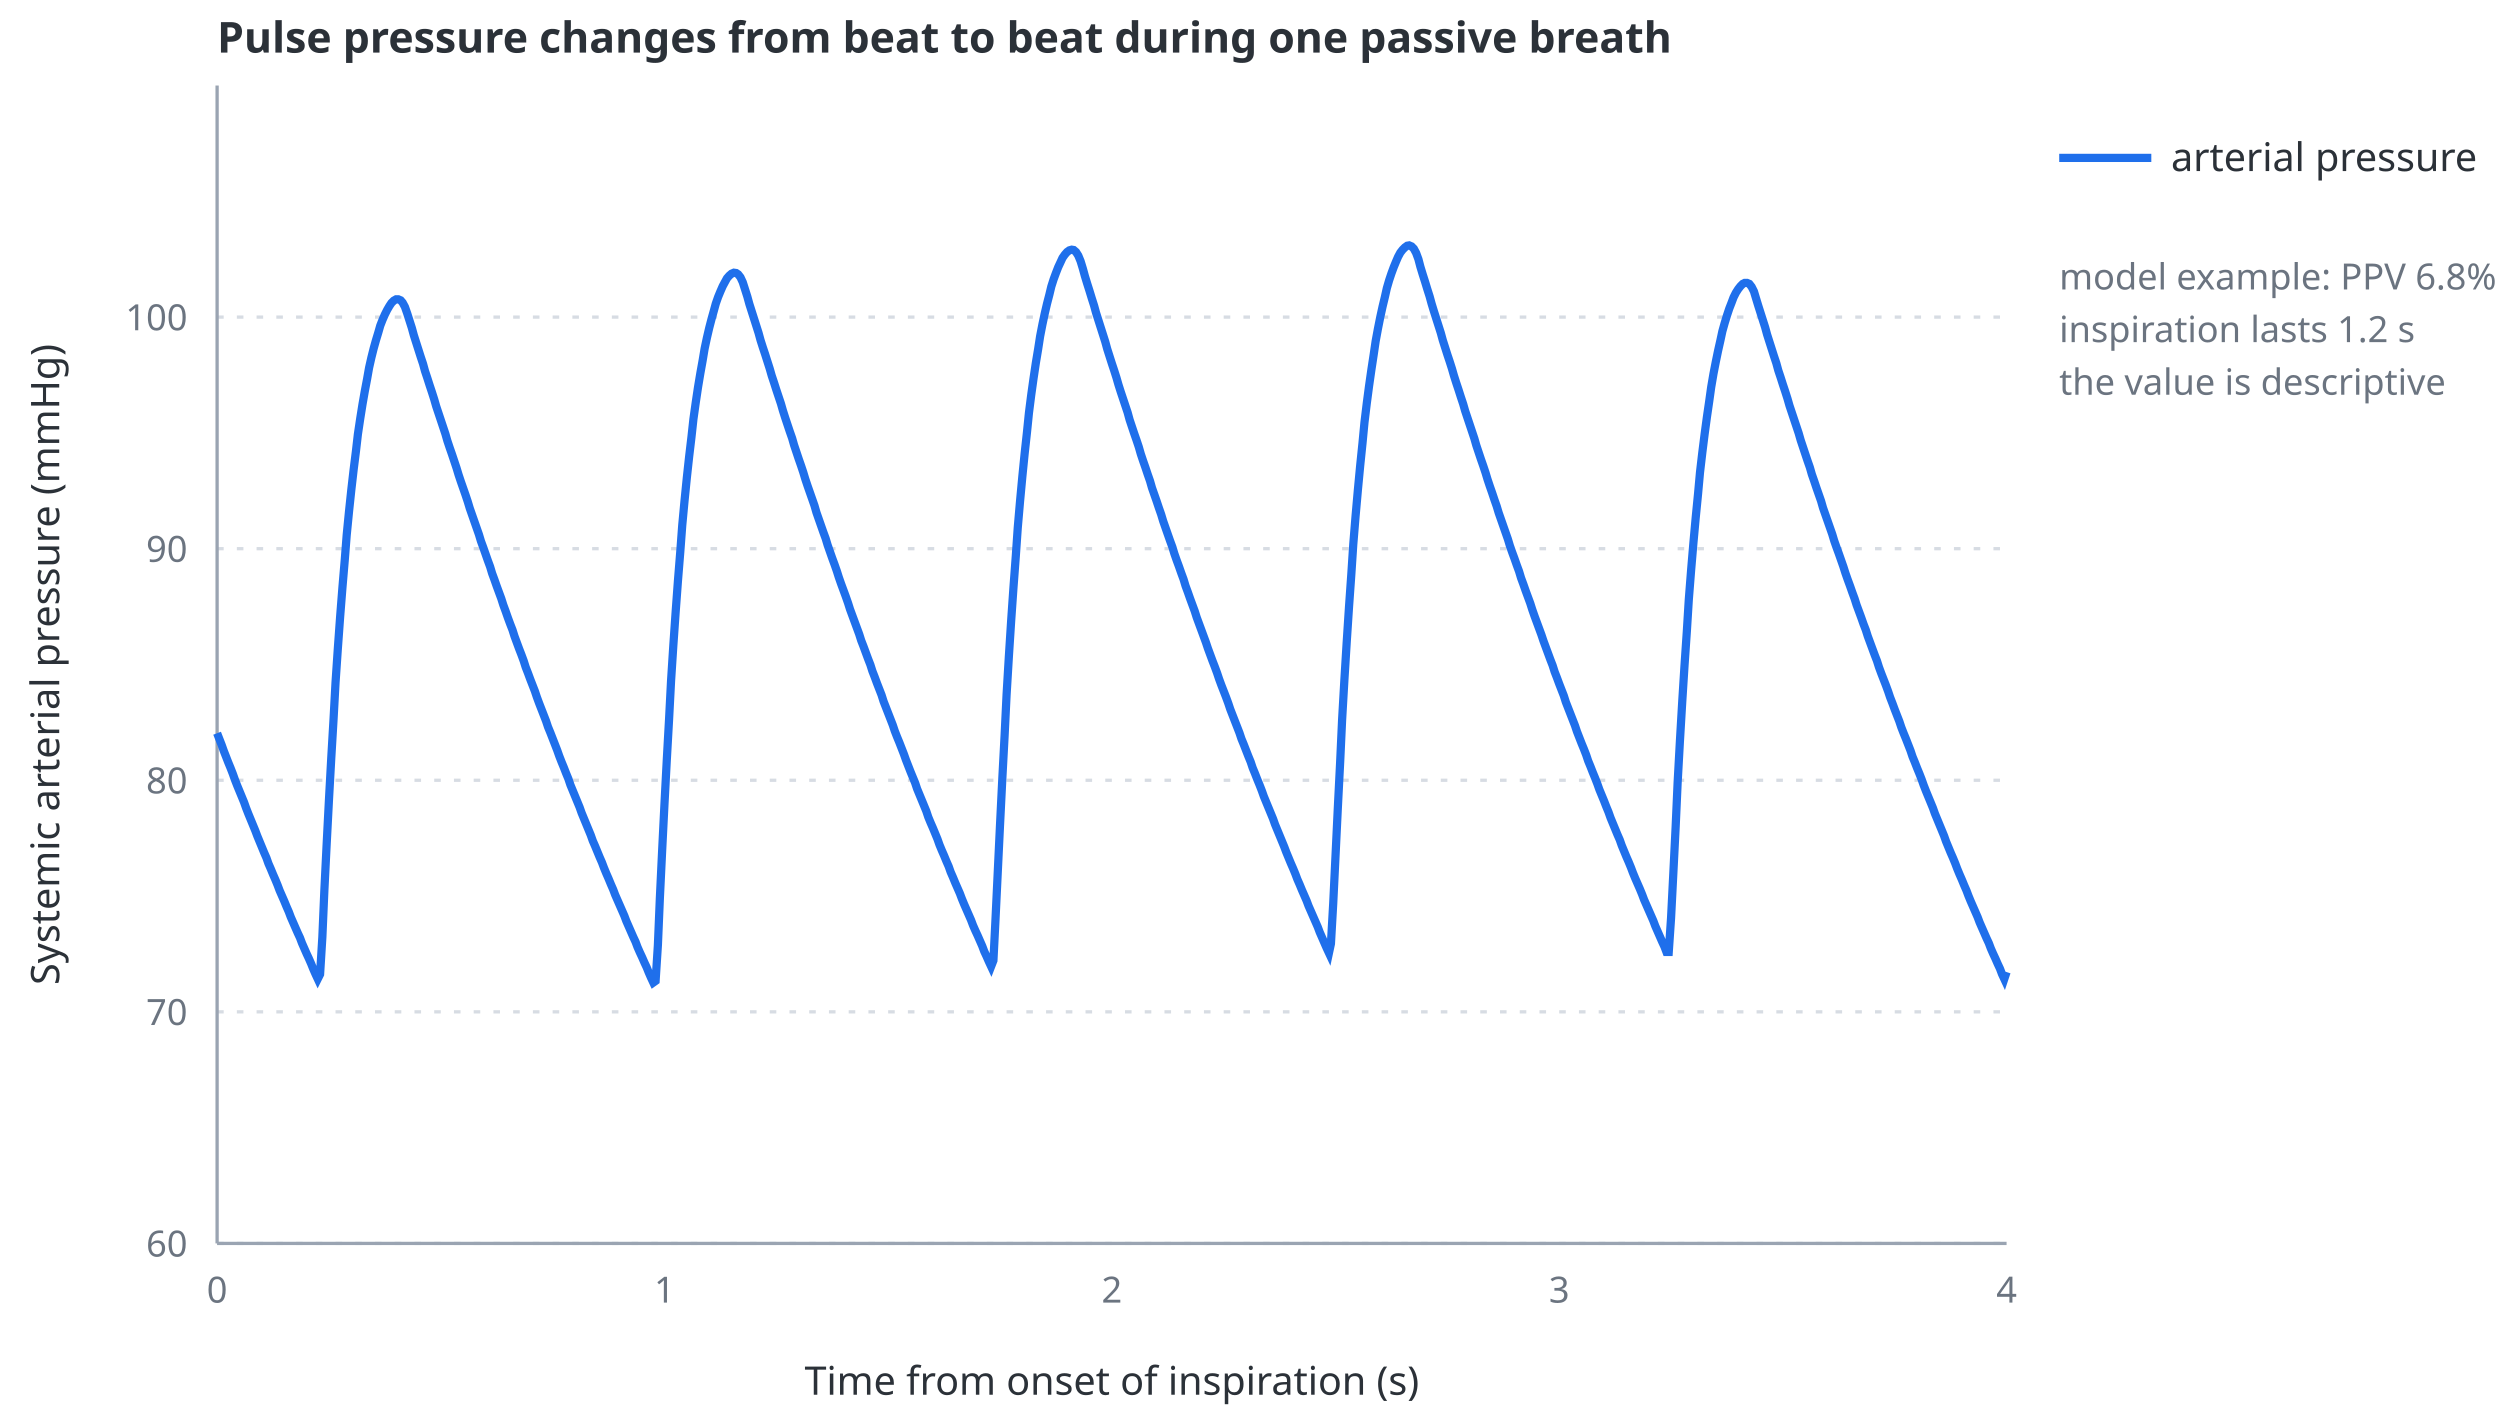
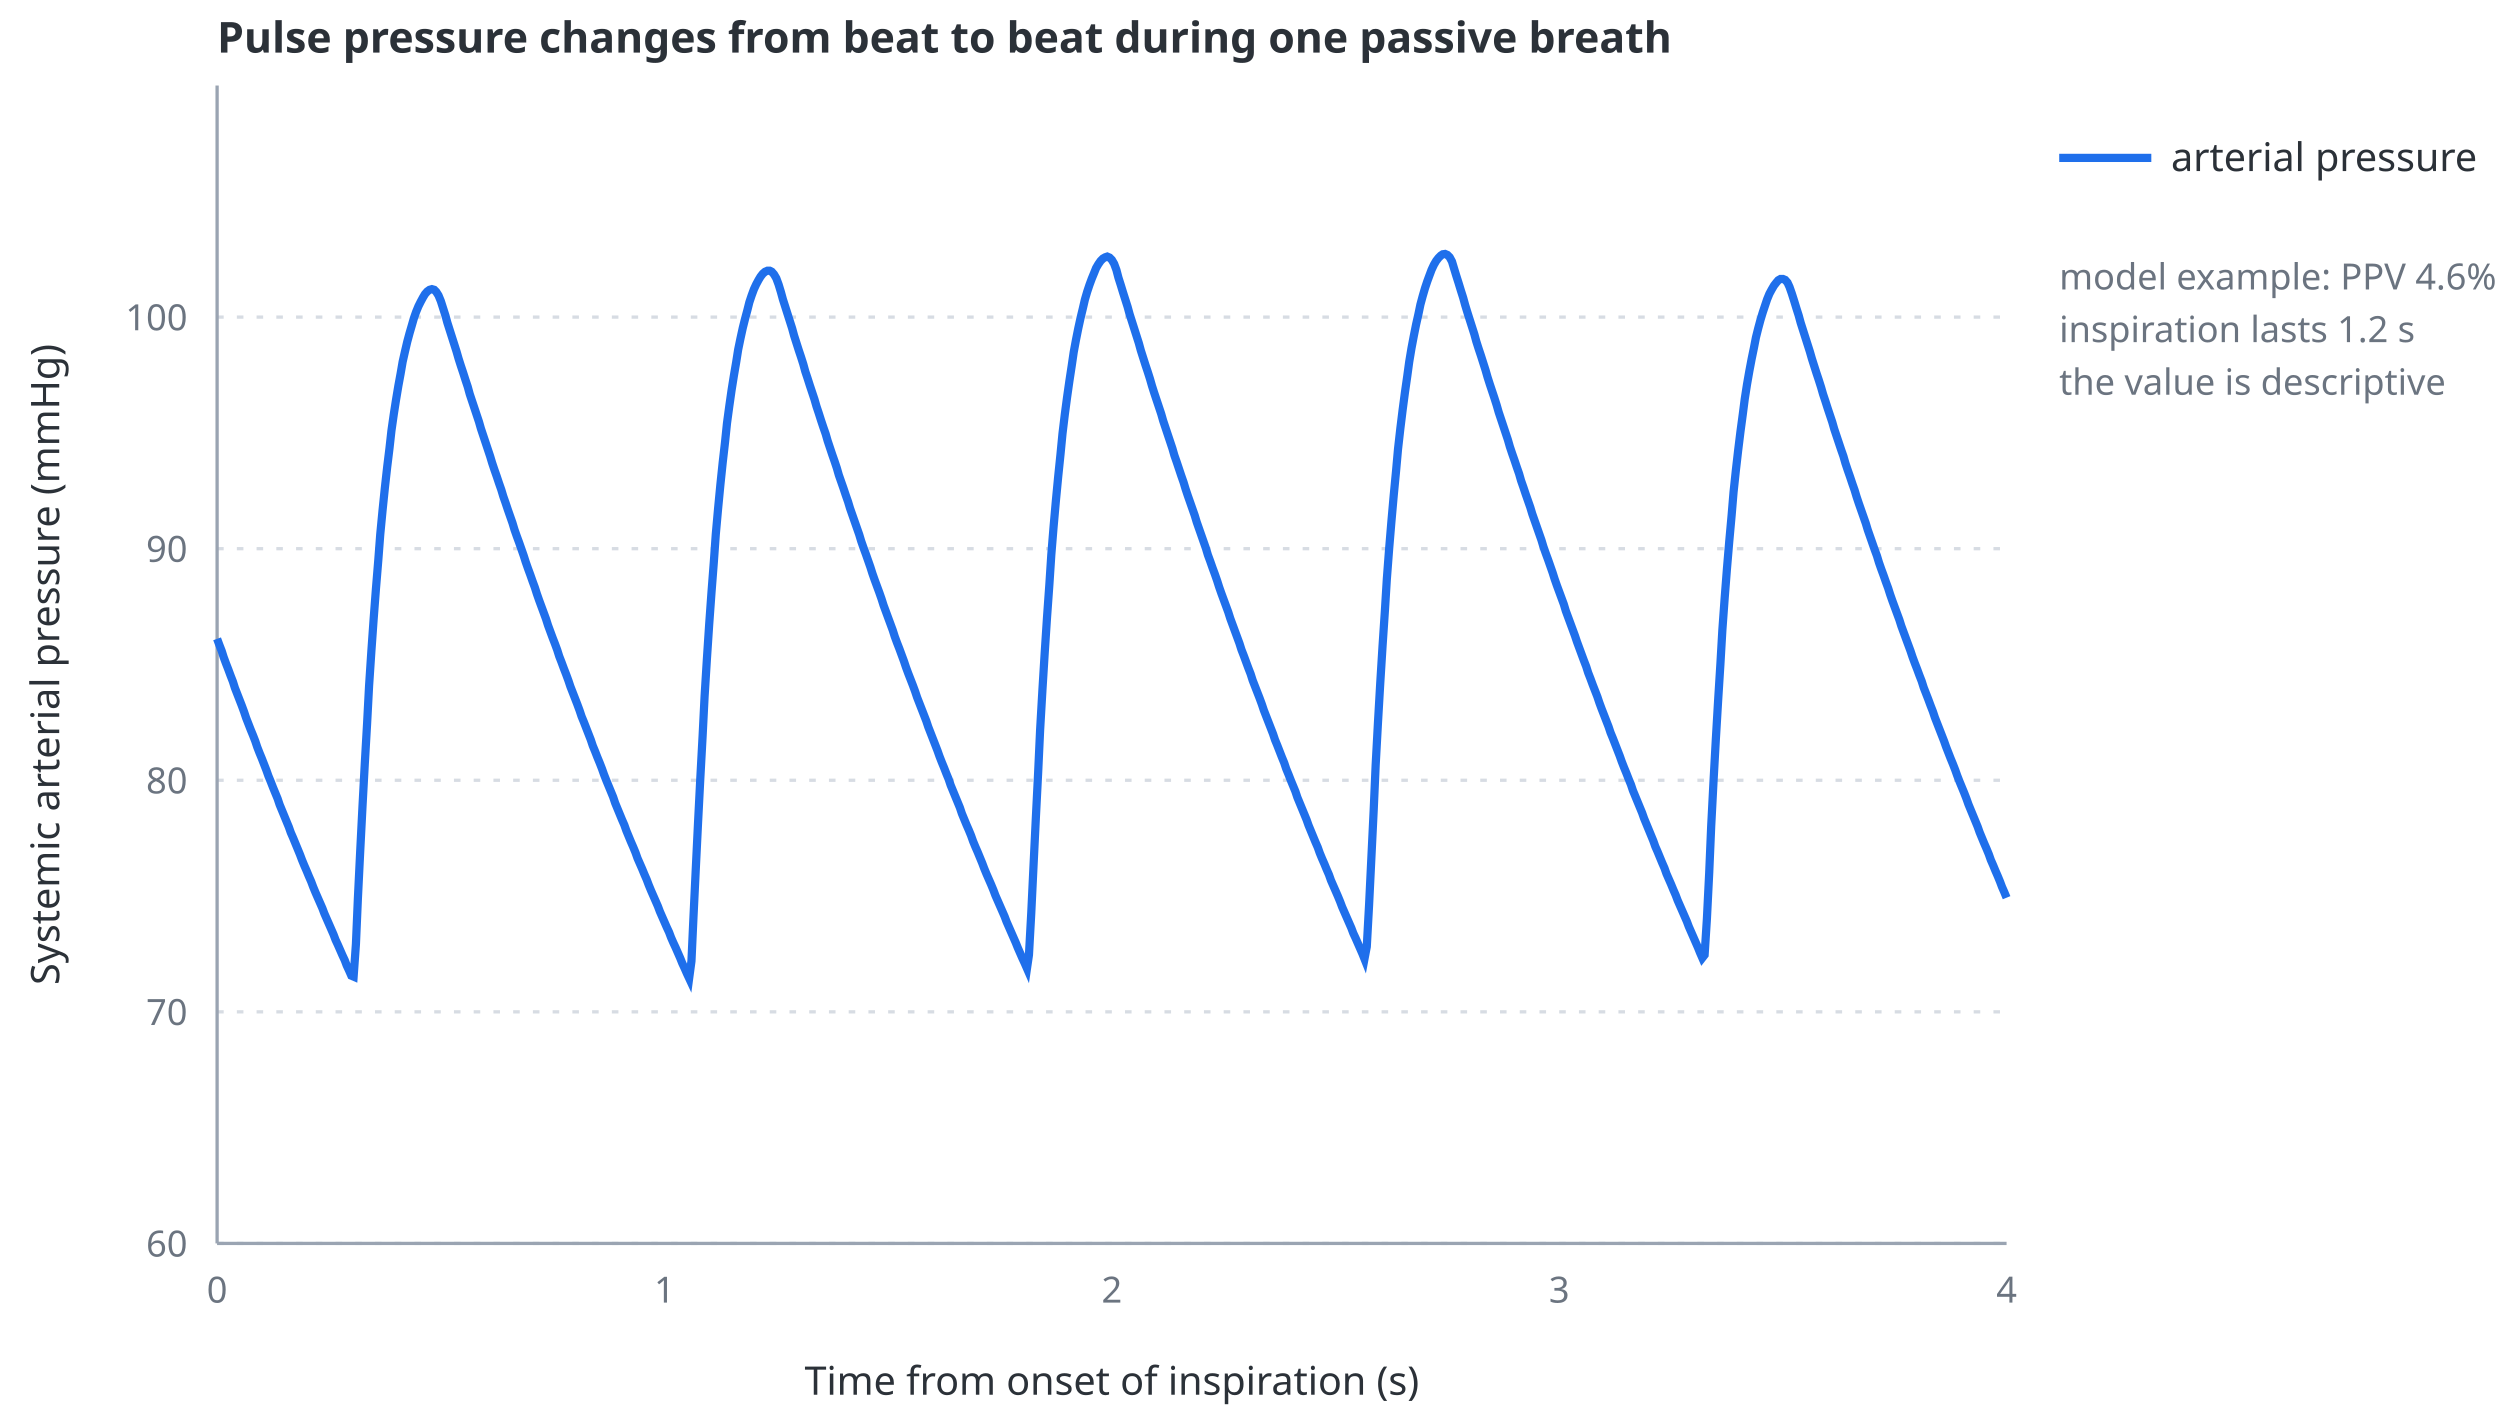
<svg xmlns="http://www.w3.org/2000/svg" viewBox="0 0 760 430" class="arthur-fig" role="img" aria-label="Pulse pressure changes from beat to beat during one passive breath">
  <style>
  svg.arthur-fig .bg { fill: none }
  svg.arthur-fig .axis { stroke: var(--fig-axis, #9aa4b2); stroke-width: 1 }
  svg.arthur-fig .grid { stroke: var(--fig-grid, #d7dce3); stroke-width: 1; stroke-dasharray: 2 4 }
  svg.arthur-fig .tick { fill: var(--fig-muted, #6b7480); font: 11px system-ui, sans-serif }
  svg.arthur-fig .label { fill: var(--fig-text, #2b3138); font: 12px system-ui, sans-serif }
  svg.arthur-fig .title { fill: var(--fig-text, #2b3138); font: 600 13px system-ui, sans-serif }
  svg.arthur-fig .lm { stroke: var(--fig-grid, #d7dce3); stroke-width: 1 }
  svg.arthur-fig .lm-text { fill: var(--fig-muted, #6b7480); font: 600 11px system-ui, sans-serif }
  svg.arthur-fig .total { stroke: var(--fig-total, #1f6feb); stroke-width: 2.5; fill: none }
  svg.arthur-fig .alv { stroke: var(--fig-alv, #d1495b); stroke-width: 1.6; fill: none; stroke-dasharray: 6 3 }
  svg.arthur-fig .extra { stroke: var(--fig-extra, #2a9d8f); stroke-width: 1.6; fill: none; stroke-dasharray: 6 3 }
  svg.arthur-fig .nadir { stroke: var(--fig-total, #1f6feb); stroke-width: 1; stroke-dasharray: 3 3 }
  svg.arthur-fig .dot { fill: var(--fig-total, #1f6feb); stroke: none }
  @media (prefers-color-scheme: dark) {
    svg.arthur-fig .axis { stroke: #5b6472 }
    svg.arthur-fig .grid, svg.arthur-fig .lm { stroke: #363d47 }
    svg.arthur-fig .tick, svg.arthur-fig .lm-text { fill: #8b95a3 }
    svg.arthur-fig .label, svg.arthur-fig .title { fill: #d6dbe2 }
    svg.arthur-fig .total, svg.arthur-fig .nadir { stroke: #58a6ff }
    svg.arthur-fig .dot { fill: #58a6ff }
    svg.arthur-fig .alv { stroke: #f08c9a }
    svg.arthur-fig .extra { stroke: #4fd1c1 }
  }
</style>
  <rect class="bg" width="760" height="430" />
  <text class="title" x="66" y="16">Pulse pressure changes from beat to beat during one passive breath</text>
  <line class="grid" x1="66" y1="378.0" x2="610" y2="378.0" />
  <text class="tick" x="57" y="382.0" text-anchor="end">60</text>
  <line class="grid" x1="66" y1="307.6" x2="610" y2="307.6" />
  <text class="tick" x="57" y="311.6" text-anchor="end">70</text>
  <line class="grid" x1="66" y1="237.2" x2="610" y2="237.2" />
  <text class="tick" x="57" y="241.2" text-anchor="end">80</text>
  <line class="grid" x1="66" y1="166.8" x2="610" y2="166.8" />
  <text class="tick" x="57" y="170.8" text-anchor="end">90</text>
  <line class="grid" x1="66" y1="96.4" x2="610" y2="96.4" />
  <text class="tick" x="57" y="100.4" text-anchor="end">100</text>
  <text class="tick" x="66.0" y="396" text-anchor="middle">0</text>
  <text class="tick" x="202.0" y="396" text-anchor="middle">1</text>
  <text class="tick" x="338.0" y="396" text-anchor="middle">2</text>
  <text class="tick" x="474.0" y="396" text-anchor="middle">3</text>
  <text class="tick" x="610.0" y="396" text-anchor="middle">4</text>
  <line class="axis" x1="66" y1="26" x2="66" y2="378" />
  <line class="axis" x1="66" y1="378.0" x2="610" y2="378.0" />
-   <path class="total" style="stroke-dasharray:none" d="M66.0 222.9 L66.7 224.7 L67.4 226.5 L68.0 228.2 L68.7 230.0 L69.4 231.8 L70.1 233.5 L70.8 235.3 L71.4 237.0 L72.1 238.8 L72.8 240.5 L73.5 242.2 L74.2 243.9 L74.8 245.6 L75.5 247.4 L76.2 249.1 L76.9 250.8 L77.6 252.5 L78.2 254.1 L78.9 255.8 L79.6 257.5 L80.3 259.2 L81.0 260.8 L81.6 262.5 L82.3 264.1 L83.0 265.8 L83.7 267.4 L84.4 269.1 L85.0 270.7 L85.7 272.3 L86.4 273.9 L87.1 275.6 L87.8 277.2 L88.4 278.8 L89.1 280.4 L89.8 282.0 L90.5 283.6 L91.2 285.1 L91.8 286.7 L92.5 288.3 L93.2 289.9 L93.9 291.4 L94.6 293.0 L95.2 294.5 L95.9 296.1 L96.6 297.6 L97.3 296.2 L98.0 284.8 L98.6 270.8 L99.3 256.7 L100.0 243.2 L100.7 230.5 L101.4 218.6 L102.0 207.5 L102.7 197.2 L103.4 187.5 L104.1 178.6 L104.8 170.3 L105.4 162.6 L106.1 155.5 L106.8 148.9 L107.5 142.8 L108.2 137.2 L108.8 132.0 L109.5 127.3 L110.2 122.9 L110.9 118.9 L111.6 115.2 L112.2 111.8 L112.9 108.7 L113.6 105.9 L114.3 103.4 L115.0 101.1 L115.6 99.0 L116.3 97.2 L117.0 95.6 L117.7 94.2 L118.4 93.0 L119.0 92.1 L119.7 91.4 L120.4 91.0 L121.1 91.0 L121.8 91.3 L122.4 92.0 L123.1 93.3 L123.8 95.3 L124.5 97.5 L125.2 99.7 L125.8 101.9 L126.5 104.1 L127.2 106.3 L127.9 108.5 L128.6 110.6 L129.2 112.8 L129.9 114.9 L130.6 117.1 L131.3 119.2 L132.0 121.4 L132.6 123.5 L133.3 125.6 L134.0 127.7 L134.7 129.8 L135.4 131.9 L136.0 134.0 L136.7 136.1 L137.4 138.1 L138.1 140.2 L138.8 142.3 L139.4 144.3 L140.1 146.4 L140.8 148.4 L141.5 150.4 L142.2 152.5 L142.8 154.5 L143.5 156.5 L144.2 158.5 L144.9 160.5 L145.6 162.5 L146.2 164.5 L146.9 166.4 L147.6 168.4 L148.3 170.4 L149.0 172.3 L149.6 174.3 L150.3 176.2 L151.0 178.2 L151.7 180.1 L152.4 182.0 L153.0 183.9 L153.7 185.8 L154.4 187.8 L155.1 189.7 L155.8 191.5 L156.4 193.4 L157.1 195.3 L157.8 197.2 L158.5 199.0 L159.2 200.9 L159.8 202.8 L160.5 204.6 L161.2 206.5 L161.9 208.3 L162.6 210.1 L163.2 211.9 L163.9 213.8 L164.6 215.6 L165.3 217.4 L166.0 219.2 L166.6 221.0 L167.3 222.7 L168.0 224.5 L168.7 226.3 L169.4 228.1 L170.0 229.8 L170.7 231.6 L171.4 233.3 L172.1 235.1 L172.8 236.8 L173.4 238.6 L174.1 240.3 L174.8 242.0 L175.5 243.7 L176.2 245.4 L176.8 247.1 L177.5 248.8 L178.2 250.5 L178.9 252.2 L179.6 253.9 L180.2 255.6 L180.9 257.2 L181.6 258.9 L182.3 260.6 L183.0 262.2 L183.6 263.8 L184.3 265.5 L185.0 267.1 L185.7 268.8 L186.4 270.4 L187.0 272.0 L187.7 273.6 L188.4 275.2 L189.1 276.8 L189.8 278.4 L190.4 280.0 L191.1 281.6 L191.8 283.2 L192.5 284.8 L193.2 286.3 L193.8 287.9 L194.5 289.5 L195.2 291.0 L195.9 292.6 L196.6 294.1 L197.2 295.6 L197.9 297.2 L198.6 298.7 L199.3 298.2 L200.0 287.3 L200.6 273.0 L201.3 258.4 L202.0 244.4 L202.7 231.1 L203.4 218.6 L204.0 207.0 L204.7 196.1 L205.4 186.0 L206.1 176.5 L206.8 167.8 L207.4 159.7 L208.1 152.2 L208.8 145.2 L209.5 138.8 L210.2 132.9 L210.8 127.4 L211.5 122.4 L212.2 117.7 L212.9 113.5 L213.6 109.6 L214.2 106.0 L214.9 102.7 L215.6 99.7 L216.3 97.0 L217.0 94.5 L217.6 92.3 L218.3 90.3 L219.0 88.6 L219.7 87.0 L220.4 85.7 L221.0 84.6 L221.7 83.8 L222.4 83.2 L223.1 82.9 L223.8 83.0 L224.4 83.4 L225.1 84.3 L225.8 85.8 L226.5 88.0 L227.2 90.2 L227.8 92.4 L228.5 94.6 L229.2 96.8 L229.9 99.0 L230.6 101.2 L231.2 103.4 L231.9 105.6 L232.6 107.7 L233.3 109.9 L234.0 112.1 L234.6 114.2 L235.3 116.3 L236.0 118.5 L236.7 120.6 L237.4 122.7 L238.0 124.8 L238.7 127.0 L239.4 129.1 L240.1 131.2 L240.8 133.2 L241.4 135.3 L242.1 137.4 L242.8 139.5 L243.5 141.5 L244.2 143.6 L244.8 145.6 L245.5 147.7 L246.2 149.7 L246.9 151.7 L247.6 153.7 L248.2 155.8 L248.9 157.8 L249.6 159.8 L250.3 161.8 L251.0 163.7 L251.6 165.7 L252.3 167.7 L253.0 169.7 L253.7 171.6 L254.4 173.6 L255.0 175.5 L255.7 177.5 L256.4 179.4 L257.1 181.3 L257.8 183.3 L258.4 185.2 L259.1 187.1 L259.8 189.0 L260.5 190.9 L261.2 192.8 L261.8 194.7 L262.5 196.5 L263.2 198.4 L263.9 200.3 L264.6 202.1 L265.2 204.0 L265.9 205.8 L266.6 207.7 L267.3 209.5 L268.0 211.3 L268.6 213.2 L269.3 215.0 L270.0 216.8 L270.7 218.6 L271.4 220.4 L272.0 222.2 L272.7 224.0 L273.4 225.7 L274.1 227.5 L274.8 229.3 L275.4 231.0 L276.1 232.8 L276.8 234.6 L277.5 236.3 L278.2 238.0 L278.8 239.8 L279.5 241.5 L280.2 243.2 L280.9 244.9 L281.6 246.6 L282.2 248.4 L282.9 250.1 L283.6 251.7 L284.3 253.4 L285.0 255.1 L285.6 256.8 L286.3 258.5 L287.0 260.1 L287.7 261.8 L288.4 263.4 L289.0 265.1 L289.7 266.7 L290.4 268.4 L291.1 270.0 L291.8 271.6 L292.4 273.2 L293.1 274.9 L293.8 276.5 L294.5 278.1 L295.2 279.7 L295.8 281.3 L296.5 282.9 L297.2 284.4 L297.9 286.0 L298.6 287.6 L299.2 289.2 L299.9 290.7 L300.6 292.3 L301.3 293.8 L302.0 292.0 L302.6 280.1 L303.3 265.5 L304.0 250.9 L304.7 236.8 L305.4 223.6 L306.0 211.2 L306.7 199.5 L307.4 188.6 L308.1 178.5 L308.8 169.1 L309.4 160.4 L310.1 152.3 L310.8 144.8 L311.5 137.8 L312.2 131.4 L312.8 125.5 L313.5 120.0 L314.2 115.0 L314.9 110.3 L315.6 106.1 L316.2 102.2 L316.9 98.6 L317.6 95.3 L318.3 92.3 L319.0 89.6 L319.6 87.1 L320.3 84.9 L321.0 83.0 L321.7 81.2 L322.4 79.7 L323.0 78.4 L323.7 77.4 L324.4 76.6 L325.1 76.1 L325.8 75.9 L326.4 76.0 L327.1 76.6 L327.8 77.7 L328.5 79.4 L329.2 81.7 L329.8 83.9 L330.5 86.2 L331.2 88.4 L331.9 90.7 L332.6 92.9 L333.2 95.1 L333.9 97.3 L334.6 99.5 L335.3 101.7 L336.0 103.9 L336.6 106.1 L337.3 108.3 L338.0 110.5 L338.7 112.6 L339.4 114.8 L340.0 116.9 L340.7 119.1 L341.4 121.2 L342.1 123.3 L342.8 125.4 L343.4 127.6 L344.1 129.7 L344.8 131.8 L345.5 133.8 L346.2 135.9 L346.8 138.0 L347.5 140.1 L348.2 142.1 L348.9 144.2 L349.6 146.2 L350.2 148.3 L350.9 150.3 L351.6 152.3 L352.3 154.4 L353.0 156.4 L353.6 158.4 L354.3 160.4 L355.0 162.4 L355.7 164.4 L356.4 166.3 L357.0 168.3 L357.7 170.3 L358.4 172.2 L359.1 174.2 L359.8 176.1 L360.4 178.1 L361.1 180.0 L361.8 182.0 L362.5 183.9 L363.2 185.8 L363.8 187.7 L364.5 189.6 L365.2 191.5 L365.9 193.4 L366.6 195.3 L367.2 197.1 L367.9 199.0 L368.6 200.9 L369.3 202.7 L370.0 204.6 L370.6 206.4 L371.3 208.3 L372.0 210.1 L372.7 211.9 L373.4 213.8 L374.0 215.6 L374.7 217.4 L375.4 219.2 L376.1 221.0 L376.8 222.8 L377.4 224.6 L378.1 226.3 L378.8 228.1 L379.5 229.9 L380.2 231.6 L380.8 233.4 L381.5 235.1 L382.2 236.9 L382.9 238.6 L383.6 240.4 L384.2 242.1 L384.9 243.8 L385.6 245.5 L386.3 247.2 L387.0 248.9 L387.6 250.6 L388.3 252.3 L389.0 254.0 L389.7 255.7 L390.4 257.4 L391.0 259.0 L391.7 260.7 L392.4 262.4 L393.1 264.0 L393.8 265.7 L394.4 267.3 L395.1 268.9 L395.8 270.6 L396.5 272.2 L397.2 273.8 L397.8 275.4 L398.5 277.0 L399.2 278.6 L399.9 280.2 L400.6 281.8 L401.2 283.4 L401.9 285.0 L402.6 286.6 L403.3 288.2 L404.0 289.7 L404.6 286.9 L405.3 274.6 L406.0 260.1 L406.7 245.6 L407.4 231.8 L408.0 218.8 L408.7 206.6 L409.4 195.2 L410.1 184.5 L410.8 174.6 L411.4 165.4 L412.1 156.8 L412.8 148.9 L413.5 141.5 L414.2 134.7 L414.8 128.4 L415.5 122.6 L416.2 117.3 L416.9 112.4 L417.6 107.8 L418.2 103.7 L418.9 99.9 L419.6 96.4 L420.3 93.2 L421.0 90.3 L421.6 87.6 L422.3 85.2 L423.0 83.1 L423.7 81.2 L424.4 79.5 L425.0 78.1 L425.7 76.8 L426.4 75.9 L427.1 75.2 L427.8 74.7 L428.4 74.6 L429.1 74.9 L429.8 75.6 L430.5 76.9 L431.2 78.8 L431.8 81.1 L432.5 83.4 L433.2 85.6 L433.9 87.9 L434.6 90.1 L435.2 92.3 L435.9 94.6 L436.6 96.8 L437.3 99.0 L438.0 101.2 L438.6 103.4 L439.3 105.6 L440.0 107.8 L440.7 109.9 L441.4 112.1 L442.0 114.2 L442.7 116.4 L443.4 118.5 L444.1 120.7 L444.8 122.8 L445.4 124.9 L446.1 127.0 L446.8 129.1 L447.5 131.2 L448.2 133.3 L448.8 135.4 L449.5 137.5 L450.2 139.6 L450.9 141.6 L451.6 143.7 L452.2 145.7 L452.9 147.8 L453.6 149.8 L454.3 151.9 L455.0 153.9 L455.6 155.9 L456.3 157.9 L457.0 159.9 L457.7 161.9 L458.4 163.9 L459.0 165.9 L459.7 167.9 L460.4 169.8 L461.1 171.8 L461.8 173.7 L462.4 175.7 L463.1 177.6 L463.8 179.6 L464.5 181.5 L465.2 183.4 L465.8 185.3 L466.5 187.3 L467.2 189.2 L467.9 191.1 L468.6 193.0 L469.2 194.8 L469.9 196.7 L470.6 198.6 L471.3 200.5 L472.0 202.3 L472.6 204.2 L473.3 206.0 L474.0 207.9 L474.7 209.7 L475.4 211.5 L476.0 213.4 L476.7 215.2 L477.4 217.0 L478.1 218.8 L478.8 220.6 L479.4 222.4 L480.1 224.2 L480.8 226.0 L481.5 227.7 L482.2 229.5 L482.8 231.3 L483.5 233.0 L484.2 234.8 L484.9 236.5 L485.6 238.3 L486.2 240.0 L486.9 241.7 L487.6 243.4 L488.3 245.2 L489.0 246.9 L489.6 248.6 L490.3 250.3 L491.0 252.0 L491.7 253.7 L492.4 255.3 L493.0 257.0 L493.7 258.7 L494.4 260.4 L495.1 262.0 L495.8 263.7 L496.4 265.3 L497.1 267.0 L497.8 268.6 L498.5 270.2 L499.2 271.9 L499.8 273.5 L500.5 275.1 L501.2 276.7 L501.9 278.3 L502.6 279.9 L503.2 281.5 L503.9 283.1 L504.6 284.7 L505.3 286.3 L506.0 287.8 L506.6 289.4 L507.3 289.4 L508.0 279.1 L508.7 265.3 L509.4 251.3 L510.0 237.9 L510.7 225.2 L511.4 213.3 L512.1 202.2 L512.8 191.9 L513.4 182.2 L514.1 173.3 L514.8 165.0 L515.5 157.3 L516.2 150.2 L516.8 143.6 L517.5 137.6 L518.2 132.0 L518.9 126.8 L519.6 122.0 L520.2 117.7 L520.9 113.6 L521.6 110.0 L522.3 106.6 L523.0 103.5 L523.6 100.7 L524.3 98.2 L525.0 95.9 L525.7 93.8 L526.4 92.0 L527.0 90.4 L527.7 89.0 L528.4 87.9 L529.1 87.0 L529.8 86.3 L530.4 86.0 L531.1 86.0 L531.8 86.3 L532.5 87.2 L533.2 88.6 L533.8 90.6 L534.5 92.9 L535.2 95.1 L535.9 97.3 L536.6 99.5 L537.2 101.7 L537.9 103.9 L538.6 106.1 L539.3 108.3 L540.0 110.4 L540.6 112.6 L541.3 114.7 L542.0 116.9 L542.7 119.0 L543.4 121.2 L544.0 123.3 L544.7 125.4 L545.4 127.5 L546.1 129.6 L546.8 131.7 L547.4 133.8 L548.1 135.9 L548.8 138.0 L549.5 140.1 L550.2 142.1 L550.8 144.2 L551.5 146.2 L552.2 148.3 L552.9 150.3 L553.6 152.3 L554.2 154.4 L554.9 156.4 L555.6 158.4 L556.3 160.4 L557.0 162.4 L557.6 164.4 L558.3 166.4 L559.0 168.3 L559.7 170.3 L560.4 172.3 L561.0 174.2 L561.7 176.2 L562.4 178.1 L563.1 180.1 L563.8 182.0 L564.4 183.9 L565.1 185.8 L565.8 187.7 L566.5 189.7 L567.2 191.5 L567.8 193.4 L568.5 195.3 L569.2 197.2 L569.9 199.1 L570.6 200.9 L571.2 202.8 L571.9 204.7 L572.6 206.5 L573.3 208.3 L574.0 210.2 L574.6 212.0 L575.3 213.8 L576.0 215.7 L576.7 217.5 L577.4 219.3 L578.0 221.1 L578.7 222.9 L579.4 224.6 L580.1 226.4 L580.8 228.2 L581.4 230.0 L582.1 231.7 L582.8 233.5 L583.5 235.2 L584.2 237.0 L584.8 238.7 L585.5 240.5 L586.2 242.2 L586.9 243.9 L587.6 245.6 L588.2 247.3 L588.9 249.0 L589.6 250.7 L590.3 252.4 L591.0 254.1 L591.6 255.8 L592.3 257.5 L593.0 259.2 L593.7 260.8 L594.4 262.5 L595.0 264.1 L595.7 265.8 L596.4 267.4 L597.1 269.1 L597.8 270.7 L598.4 272.3 L599.1 274.0 L599.8 275.6 L600.5 277.2 L601.2 278.8 L601.8 280.4 L602.5 282.0 L603.2 283.6 L603.9 285.2 L604.6 286.7 L605.2 288.3 L605.9 289.9 L606.6 291.4 L607.3 293.0 L608.0 294.5 L608.6 296.1 L609.3 297.6 L610.0 295.5" />
+   <path class="total" style="stroke-dasharray:none" d="M66.0 194.2 L66.7 196.1 L67.4 197.9 L68.0 199.8 L68.7 201.7 L69.4 203.5 L70.1 205.4 L70.8 207.2 L71.4 209.1 L72.1 210.9 L72.8 212.7 L73.5 214.5 L74.2 216.4 L74.8 218.2 L75.5 220.0 L76.2 221.8 L76.9 223.5 L77.6 225.3 L78.2 227.1 L78.9 228.9 L79.6 230.6 L80.3 232.4 L81.0 234.2 L81.6 235.9 L82.3 237.6 L83.0 239.4 L83.7 241.1 L84.4 242.8 L85.0 244.6 L85.7 246.3 L86.4 248.0 L87.1 249.7 L87.8 251.4 L88.4 253.1 L89.1 254.7 L89.8 256.4 L90.5 258.1 L91.2 259.8 L91.8 261.4 L92.5 263.1 L93.2 264.7 L93.9 266.4 L94.6 268.0 L95.2 269.6 L95.9 271.3 L96.6 272.9 L97.3 274.5 L98.0 276.1 L98.6 277.7 L99.3 279.3 L100.0 280.9 L100.7 282.5 L101.4 284.1 L102.0 285.7 L102.7 287.2 L103.4 288.8 L104.1 290.4 L104.8 291.9 L105.4 293.5 L106.1 295.0 L106.8 296.6 L107.5 296.9 L108.2 287.0 L108.8 273.1 L109.5 258.8 L110.2 245.1 L110.9 232.1 L111.6 219.9 L112.2 208.5 L112.9 197.9 L113.6 188.0 L114.3 178.8 L115.0 170.3 L115.6 162.4 L116.3 155.1 L117.0 148.3 L117.7 142.0 L118.4 136.3 L119.0 130.9 L119.7 126.0 L120.4 121.5 L121.1 117.3 L121.8 113.5 L122.4 110.0 L123.1 106.9 L123.8 103.9 L124.5 101.3 L125.2 98.9 L125.8 96.8 L126.5 94.8 L127.2 93.1 L127.9 91.7 L128.6 90.4 L129.2 89.4 L129.9 88.6 L130.6 88.1 L131.3 87.9 L132.0 88.1 L132.6 88.7 L133.3 89.8 L134.0 91.5 L134.7 93.7 L135.4 95.9 L136.0 98.1 L136.7 100.3 L137.4 102.5 L138.1 104.7 L138.8 106.9 L139.4 109.0 L140.1 111.2 L140.8 113.3 L141.5 115.5 L142.2 117.6 L142.8 119.8 L143.5 121.9 L144.2 124.0 L144.9 126.1 L145.6 128.2 L146.2 130.3 L146.9 132.4 L147.6 134.5 L148.3 136.6 L149.0 138.7 L149.6 140.7 L150.3 142.8 L151.0 144.8 L151.7 146.9 L152.4 148.9 L153.0 150.9 L153.7 152.9 L154.4 155.0 L155.1 157.0 L155.8 159.0 L156.4 161.0 L157.1 163.0 L157.8 164.9 L158.5 166.9 L159.2 168.9 L159.8 170.8 L160.5 172.8 L161.2 174.7 L161.9 176.7 L162.6 178.6 L163.2 180.5 L163.9 182.5 L164.6 184.4 L165.3 186.3 L166.0 188.2 L166.6 190.1 L167.3 192.0 L168.0 193.9 L168.7 195.7 L169.4 197.6 L170.0 199.5 L170.7 201.3 L171.4 203.2 L172.1 205.0 L172.8 206.9 L173.4 208.7 L174.1 210.5 L174.8 212.3 L175.5 214.1 L176.2 216.0 L176.8 217.8 L177.5 219.5 L178.2 221.3 L178.9 223.1 L179.6 224.9 L180.2 226.7 L180.9 228.4 L181.6 230.2 L182.3 231.9 L183.0 233.7 L183.6 235.4 L184.3 237.2 L185.0 238.9 L185.7 240.6 L186.4 242.3 L187.0 244.1 L187.7 245.8 L188.4 247.5 L189.1 249.2 L189.8 250.8 L190.4 252.5 L191.1 254.2 L191.8 255.9 L192.5 257.5 L193.2 259.2 L193.8 260.9 L194.5 262.5 L195.2 264.1 L195.9 265.8 L196.6 267.4 L197.2 269.0 L197.9 270.7 L198.6 272.3 L199.3 273.9 L200.0 275.5 L200.6 277.1 L201.3 278.7 L202.0 280.3 L202.7 281.9 L203.4 283.4 L204.0 285.0 L204.7 286.6 L205.4 288.1 L206.1 289.7 L206.8 291.3 L207.4 292.8 L208.1 294.3 L208.8 295.9 L209.5 297.4 L210.2 292.2 L210.8 279.1 L211.5 264.5 L212.2 250.2 L212.9 236.5 L213.6 223.6 L214.2 211.6 L214.9 200.3 L215.6 189.7 L216.3 180.0 L217.0 170.9 L217.6 162.4 L218.3 154.6 L219.0 147.3 L219.7 140.6 L220.4 134.5 L221.0 128.7 L221.7 123.5 L222.4 118.6 L223.1 114.2 L223.8 110.1 L224.4 106.3 L225.1 102.9 L225.8 99.7 L226.5 96.9 L227.2 94.3 L227.8 91.9 L228.5 89.8 L229.2 87.9 L229.9 86.4 L230.6 85.1 L231.2 84.1 L231.9 83.2 L232.6 82.6 L233.3 82.3 L234.0 82.3 L234.6 82.6 L235.3 83.4 L236.0 84.6 L236.7 86.5 L237.4 88.8 L238.0 91.0 L238.7 93.2 L239.4 95.4 L240.1 97.6 L240.8 99.8 L241.4 102.0 L242.1 104.2 L242.8 106.4 L243.5 108.5 L244.2 110.7 L244.8 112.9 L245.5 115.0 L246.2 117.2 L246.9 119.3 L247.6 121.4 L248.2 123.5 L248.9 125.6 L249.6 127.8 L250.3 129.9 L251.0 131.9 L251.6 134.0 L252.3 136.1 L253.0 138.2 L253.7 140.2 L254.4 142.3 L255.0 144.4 L255.7 146.4 L256.4 148.4 L257.1 150.5 L257.8 152.5 L258.4 154.5 L259.1 156.5 L259.8 158.5 L260.5 160.5 L261.2 162.5 L261.8 164.5 L262.5 166.5 L263.2 168.4 L263.9 170.4 L264.6 172.4 L265.2 174.3 L265.9 176.3 L266.6 178.2 L267.3 180.1 L268.0 182.1 L268.6 184.0 L269.3 185.9 L270.0 187.8 L270.7 189.7 L271.4 191.6 L272.0 193.5 L272.7 195.4 L273.4 197.2 L274.1 199.1 L274.8 201.0 L275.4 202.8 L276.1 204.7 L276.8 206.5 L277.5 208.3 L278.2 210.2 L278.8 212.0 L279.5 213.8 L280.2 215.6 L280.9 217.4 L281.6 219.2 L282.2 221.0 L282.9 222.8 L283.6 224.6 L284.3 226.4 L285.0 228.2 L285.6 229.9 L286.3 231.7 L287.0 233.4 L287.7 235.2 L288.4 236.9 L289.0 238.7 L289.7 240.4 L290.4 242.1 L291.1 243.8 L291.8 245.5 L292.4 247.3 L293.1 249.0 L293.8 250.7 L294.5 252.3 L295.2 254.0 L295.8 255.7 L296.5 257.4 L297.2 259.0 L297.9 260.7 L298.6 262.4 L299.2 264.0 L299.9 265.7 L300.6 267.3 L301.3 268.9 L302.0 270.6 L302.6 272.2 L303.3 273.8 L304.0 275.4 L304.7 277.0 L305.4 278.6 L306.0 280.2 L306.7 281.8 L307.4 283.4 L308.1 285.0 L308.8 286.6 L309.4 288.1 L310.1 289.7 L310.8 291.3 L311.5 292.8 L312.2 294.4 L312.8 290.3 L313.5 277.6 L314.2 263.0 L314.9 248.6 L315.6 234.8 L316.2 221.8 L316.9 209.7 L317.6 198.3 L318.3 187.6 L319.0 177.8 L319.6 168.6 L320.3 160.0 L321.0 152.1 L321.7 144.8 L322.4 138.0 L323.0 131.8 L323.7 126.0 L324.4 120.7 L325.1 115.8 L325.8 111.2 L326.4 107.1 L327.1 103.3 L327.8 99.8 L328.5 96.6 L329.2 93.7 L329.8 91.1 L330.5 88.7 L331.2 86.6 L331.9 84.7 L332.6 83.0 L333.2 81.5 L333.9 80.3 L334.6 79.3 L335.3 78.6 L336.0 78.2 L336.6 78.0 L337.3 78.3 L338.0 79.0 L338.7 80.2 L339.4 82.1 L340.0 84.4 L340.7 86.6 L341.4 88.9 L342.1 91.1 L342.8 93.3 L343.4 95.5 L344.1 97.7 L344.8 99.9 L345.5 102.1 L346.2 104.3 L346.8 106.5 L347.5 108.7 L348.2 110.9 L348.9 113.0 L349.6 115.2 L350.2 117.3 L350.9 119.5 L351.6 121.6 L352.3 123.7 L353.0 125.8 L353.6 127.9 L354.3 130.0 L355.0 132.1 L355.7 134.2 L356.4 136.3 L357.0 138.4 L357.7 140.4 L358.4 142.5 L359.1 144.6 L359.8 146.6 L360.4 148.6 L361.1 150.7 L361.8 152.7 L362.5 154.7 L363.2 156.7 L363.8 158.7 L364.5 160.7 L365.2 162.7 L365.9 164.7 L366.6 166.7 L367.2 168.7 L367.9 170.6 L368.6 172.6 L369.3 174.5 L370.0 176.5 L370.6 178.4 L371.3 180.4 L372.0 182.3 L372.7 184.2 L373.4 186.1 L374.0 188.0 L374.7 189.9 L375.4 191.8 L376.1 193.7 L376.8 195.6 L377.4 197.5 L378.1 199.3 L378.8 201.2 L379.5 203.1 L380.2 204.9 L380.8 206.8 L381.5 208.6 L382.2 210.4 L382.9 212.2 L383.6 214.1 L384.2 215.9 L384.9 217.7 L385.6 219.5 L386.3 221.3 L387.0 223.1 L387.6 224.9 L388.3 226.6 L389.0 228.4 L389.7 230.2 L390.4 231.9 L391.0 233.7 L391.7 235.4 L392.4 237.2 L393.1 238.9 L393.8 240.6 L394.4 242.4 L395.1 244.1 L395.8 245.8 L396.5 247.5 L397.2 249.2 L397.8 250.9 L398.5 252.6 L399.2 254.3 L399.9 256.0 L400.6 257.6 L401.2 259.3 L401.9 261.0 L402.6 262.6 L403.3 264.3 L404.0 265.9 L404.6 267.6 L405.3 269.2 L406.0 270.8 L406.7 272.4 L407.4 274.1 L408.0 275.7 L408.7 277.3 L409.4 278.9 L410.1 280.5 L410.8 282.1 L411.4 283.7 L412.1 285.2 L412.8 286.8 L413.5 288.4 L414.2 290.0 L414.8 291.5 L415.5 287.8 L416.2 275.1 L416.9 260.7 L417.6 246.3 L418.2 232.6 L418.9 219.7 L419.6 207.6 L420.3 196.3 L421.0 185.8 L421.6 176.0 L422.3 166.8 L423.0 158.4 L423.7 150.5 L424.4 143.2 L425.0 136.5 L425.7 130.3 L426.4 124.6 L427.1 119.3 L427.8 114.4 L428.4 110.0 L429.1 105.8 L429.8 102.1 L430.5 98.6 L431.2 95.5 L431.8 92.6 L432.5 90.0 L433.2 87.6 L433.9 85.5 L434.6 83.6 L435.2 82.0 L435.9 80.5 L436.6 79.3 L437.3 78.4 L438.0 77.7 L438.6 77.3 L439.3 77.2 L440.0 77.5 L440.7 78.2 L441.4 79.5 L442.0 81.5 L442.7 83.8 L443.4 86.0 L444.1 88.3 L444.8 90.5 L445.4 92.7 L446.1 95.0 L446.8 97.2 L447.5 99.4 L448.2 101.6 L448.8 103.8 L449.5 106.0 L450.2 108.1 L450.9 110.3 L451.6 112.5 L452.2 114.6 L452.9 116.8 L453.6 118.9 L454.3 121.0 L455.0 123.2 L455.6 125.3 L456.3 127.4 L457.0 129.5 L457.7 131.6 L458.4 133.7 L459.0 135.8 L459.7 137.9 L460.4 139.9 L461.1 142.0 L461.8 144.0 L462.4 146.1 L463.1 148.1 L463.8 150.2 L464.5 152.2 L465.2 154.2 L465.8 156.2 L466.5 158.2 L467.2 160.2 L467.9 162.2 L468.6 164.2 L469.2 166.2 L469.9 168.2 L470.6 170.1 L471.3 172.1 L472.0 174.1 L472.6 176.0 L473.3 178.0 L474.0 179.9 L474.7 181.8 L475.4 183.7 L476.0 185.7 L476.7 187.6 L477.4 189.5 L478.1 191.4 L478.8 193.3 L479.4 195.1 L480.1 197.0 L480.8 198.9 L481.5 200.8 L482.2 202.6 L482.8 204.5 L483.5 206.3 L484.2 208.2 L484.9 210.0 L485.6 211.8 L486.2 213.6 L486.9 215.5 L487.6 217.3 L488.3 219.1 L489.0 220.9 L489.6 222.7 L490.3 224.4 L491.0 226.2 L491.7 228.0 L492.4 229.8 L493.0 231.5 L493.7 233.3 L494.4 235.0 L495.1 236.8 L495.8 238.5 L496.4 240.3 L497.1 242.0 L497.8 243.7 L498.5 245.4 L499.2 247.1 L499.8 248.8 L500.5 250.5 L501.2 252.2 L501.9 253.9 L502.6 255.6 L503.2 257.3 L503.9 258.9 L504.6 260.6 L505.3 262.3 L506.0 263.9 L506.6 265.6 L507.3 267.2 L508.0 268.8 L508.7 270.5 L509.4 272.1 L510.0 273.7 L510.7 275.3 L511.4 276.9 L512.1 278.5 L512.8 280.1 L513.4 281.7 L514.1 283.3 L514.8 284.9 L515.5 286.5 L516.2 288.1 L516.8 289.6 L517.5 291.2 L518.2 290.3 L518.9 279.3 L519.6 265.3 L520.2 251.2 L520.9 237.7 L521.6 225.0 L522.3 213.1 L523.0 201.9 L523.6 191.5 L524.3 181.8 L525.0 172.8 L525.7 164.5 L526.4 156.8 L527.0 149.6 L527.7 143.0 L528.4 136.9 L529.1 131.2 L529.8 126.0 L530.4 121.3 L531.1 116.8 L531.8 112.8 L532.5 109.1 L533.2 105.7 L533.8 102.6 L534.5 99.8 L535.2 97.2 L535.9 94.9 L536.6 92.8 L537.2 91.0 L537.9 89.3 L538.6 88.0 L539.3 86.8 L540.0 85.9 L540.6 85.2 L541.3 84.8 L542.0 84.8 L542.7 85.1 L543.4 85.9 L544.0 87.2 L544.7 89.2 L545.4 91.4 L546.1 93.7 L546.8 95.9 L547.4 98.1 L548.1 100.3 L548.8 102.5 L549.5 104.7 L550.2 106.9 L550.8 109.0 L551.5 111.2 L552.2 113.4 L552.9 115.5 L553.6 117.7 L554.2 119.8 L554.9 121.9 L555.6 124.1 L556.3 126.2 L557.0 128.3 L557.6 130.4 L558.3 132.5 L559.0 134.6 L559.7 136.7 L560.4 138.7 L561.0 140.8 L561.7 142.9 L562.4 144.9 L563.1 147.0 L563.8 149.0 L564.4 151.0 L565.1 153.1 L565.8 155.1 L566.5 157.1 L567.2 159.1 L567.8 161.1 L568.5 163.1 L569.2 165.1 L569.9 167.1 L570.6 169.0 L571.2 171.0 L571.9 173.0 L572.6 174.9 L573.3 176.9 L574.0 178.8 L574.6 180.7 L575.3 182.7 L576.0 184.6 L576.7 186.5 L577.4 188.4 L578.0 190.3 L578.7 192.2 L579.4 194.1 L580.1 196.0 L580.8 197.9 L581.4 199.7 L582.1 201.6 L582.8 203.4 L583.5 205.3 L584.2 207.1 L584.8 209.0 L585.5 210.8 L586.2 212.6 L586.9 214.5 L587.6 216.3 L588.2 218.1 L588.9 219.9 L589.6 221.7 L590.3 223.5 L591.0 225.3 L591.6 227.0 L592.3 228.8 L593.0 230.6 L593.7 232.3 L594.4 234.1 L595.0 235.8 L595.7 237.6 L596.4 239.3 L597.1 241.0 L597.8 242.8 L598.4 244.5 L599.1 246.2 L599.8 247.9 L600.5 249.6 L601.2 251.3 L601.8 253.0 L602.5 254.7 L603.2 256.4 L603.9 258.0 L604.6 259.7 L605.2 261.4 L605.9 263.0 L606.6 264.7 L607.3 266.3 L608.0 268.0 L608.6 269.6 L609.3 271.2 L610.0 272.9" />
  <text class="label" transform="translate(18 202) rotate(-90)" text-anchor="middle">Systemic arterial pressure (mmHg)</text>
  <text class="label" x="338" y="424" text-anchor="middle">Time from onset of inspiration (s)</text>
  <line class="total" style="stroke-dasharray:none" x1="626" y1="48" x2="654" y2="48" />
  <text class="label" x="660" y="52">arterial pressure</text>
-   <text class="tick" x="626" y="88">model example: PPV 6.8%</text>
+   <text class="tick" x="626" y="88">model example: PPV 4.6%</text>
  <text class="tick" x="626" y="104">inspiration lasts 1.2 s</text>
  <text class="tick" x="626" y="120">the value is descriptive</text>
</svg>
